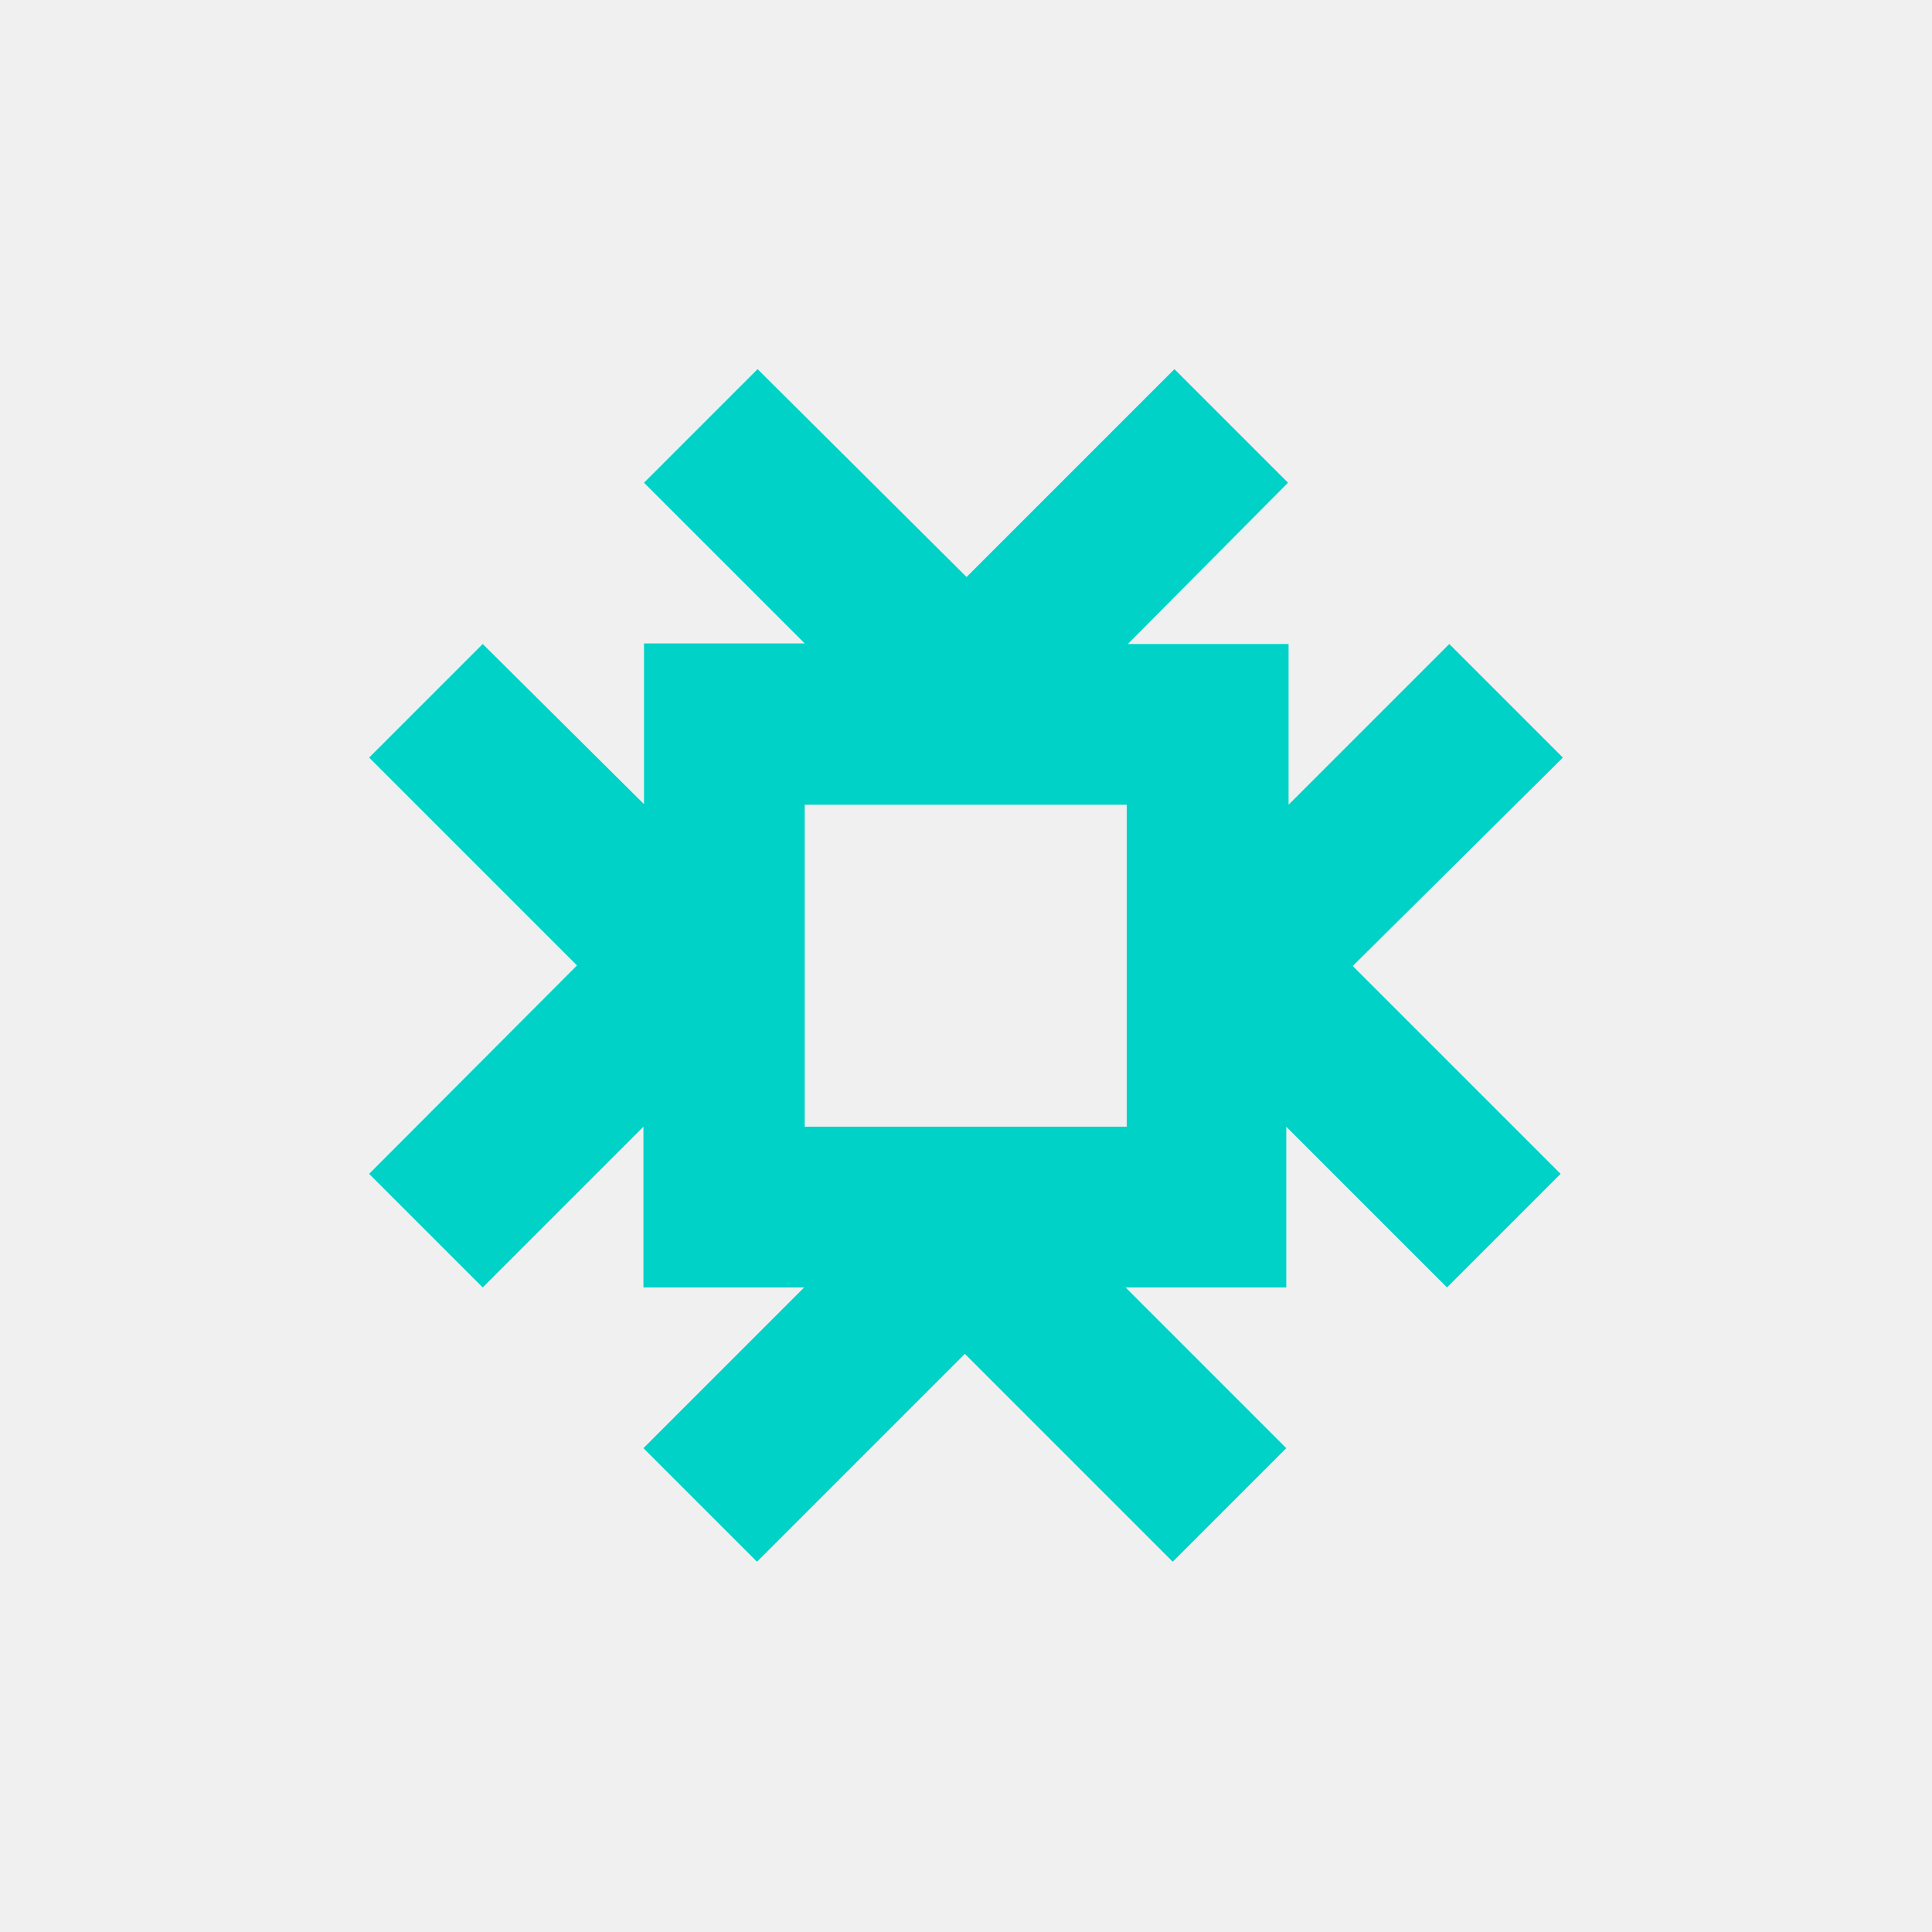
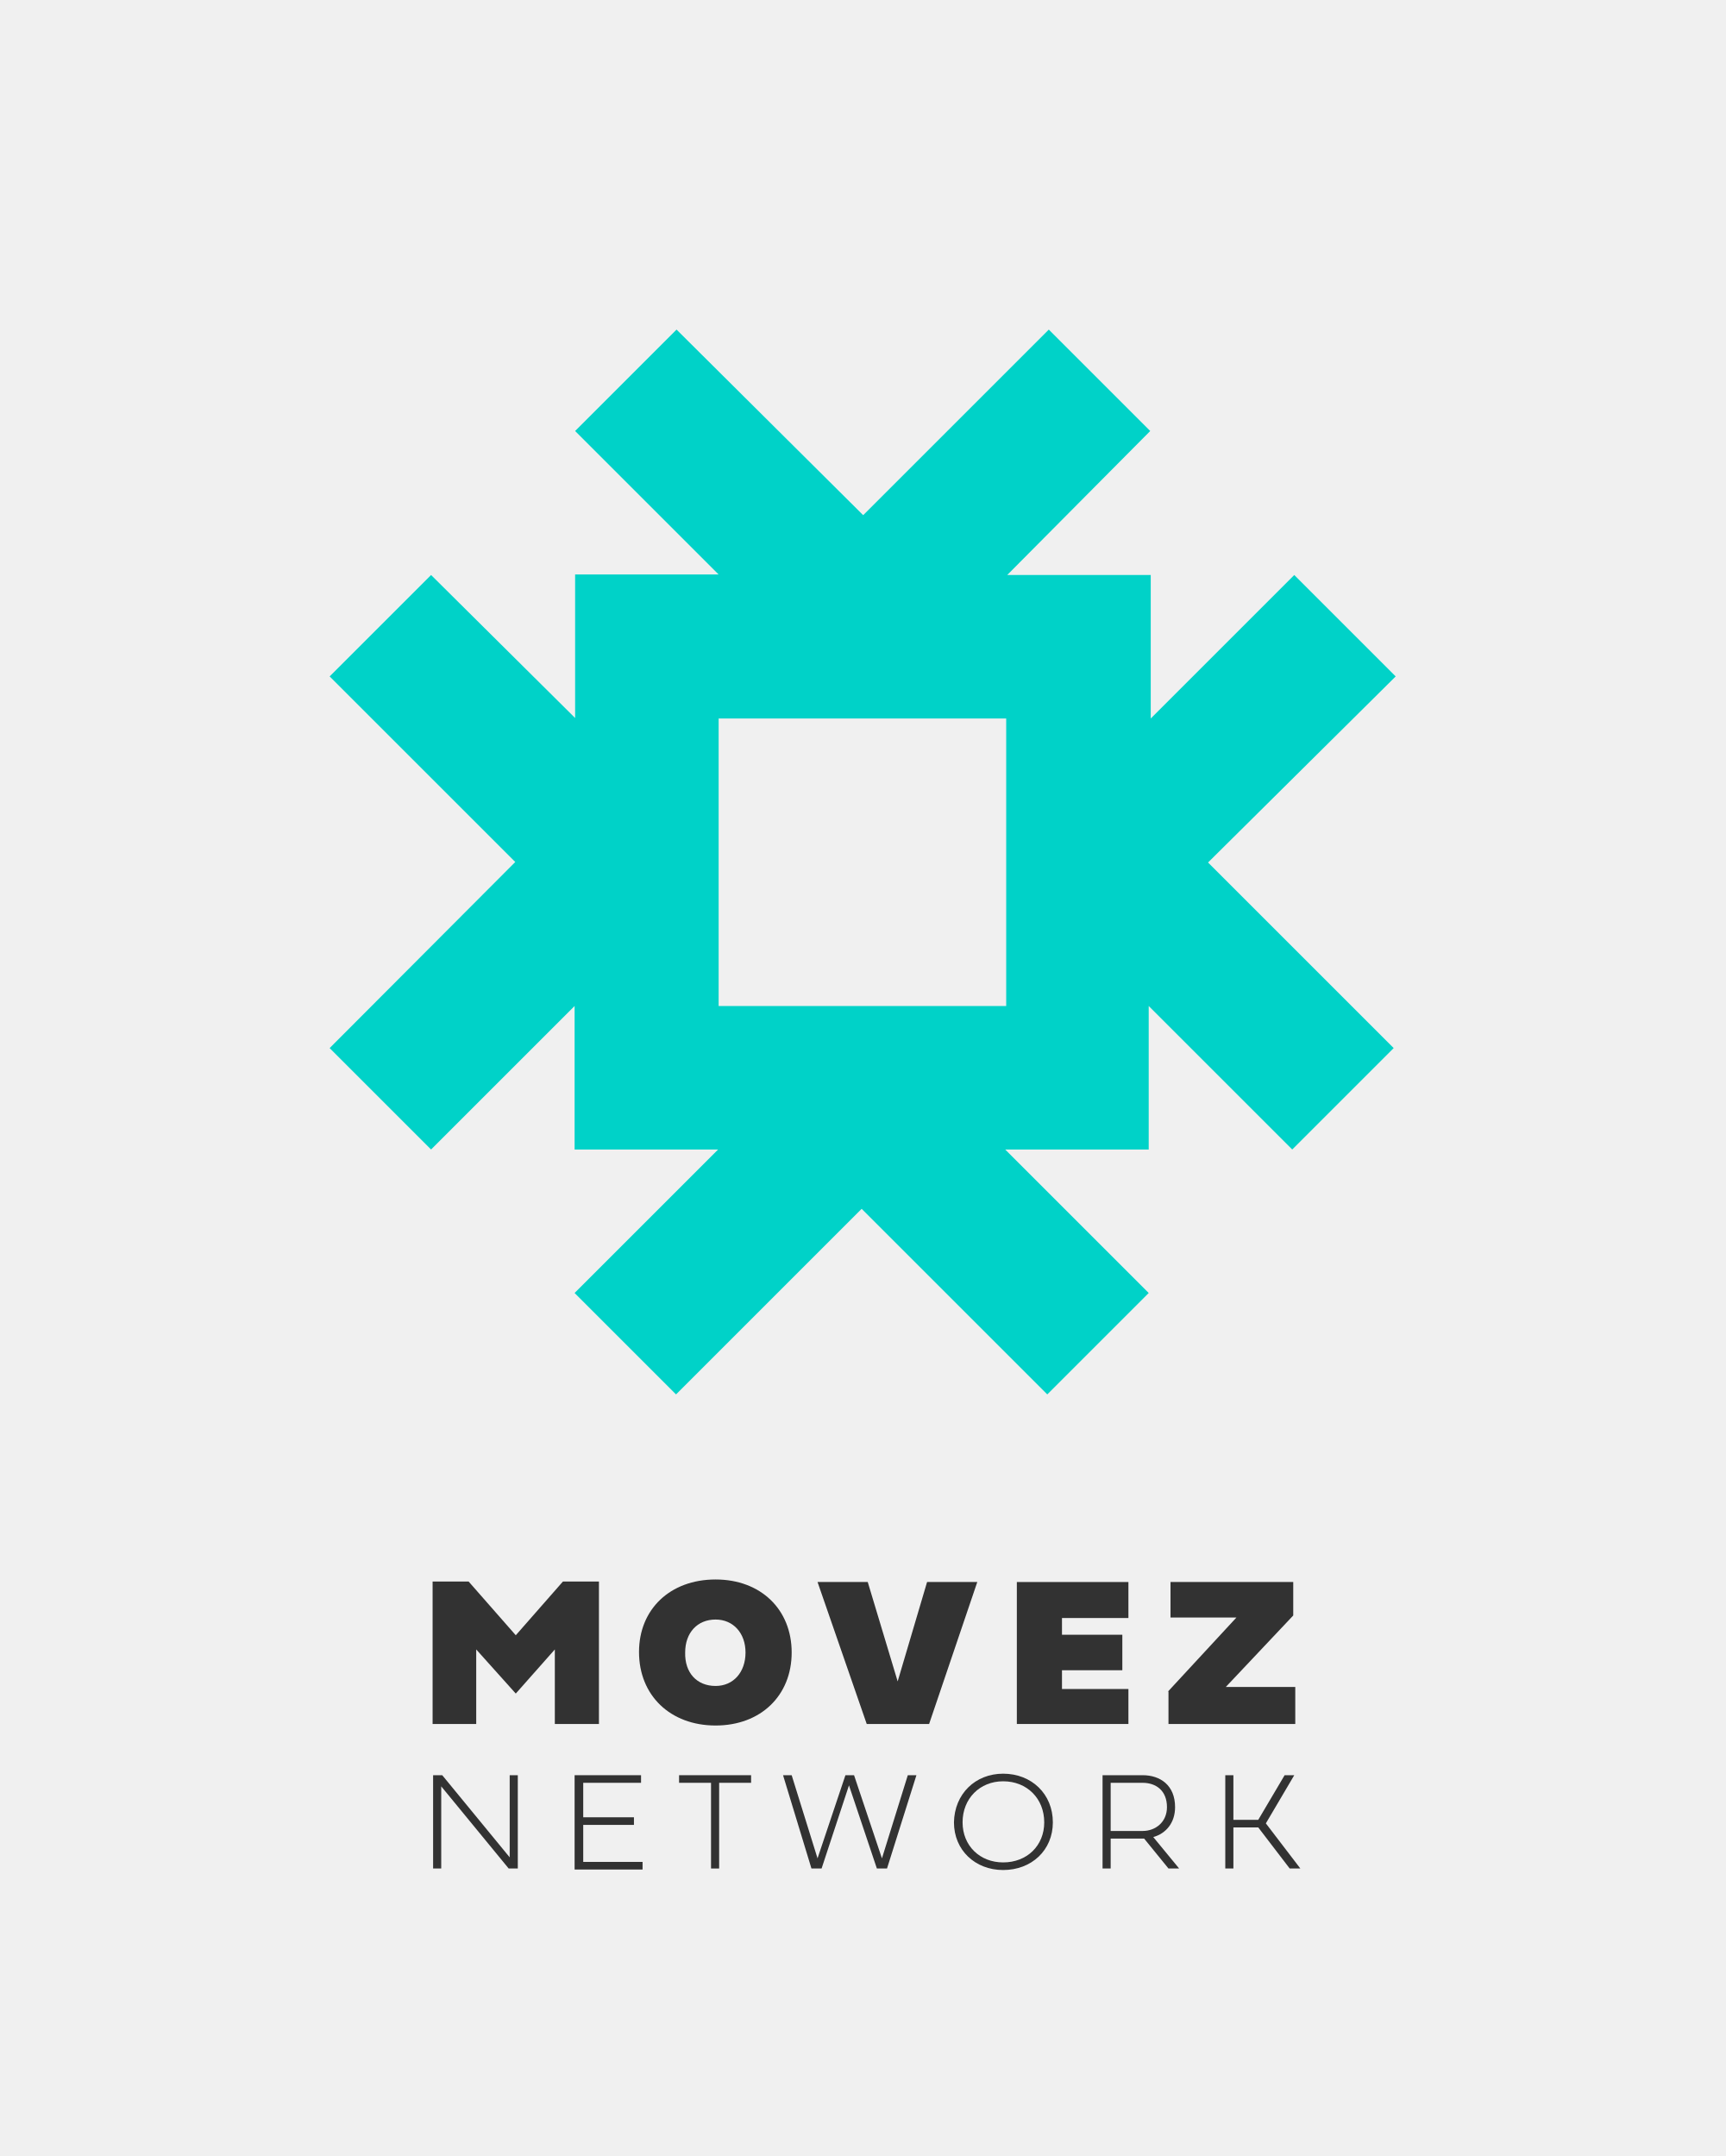
- <svg xmlns="http://www.w3.org/2000/svg" version="1.1" id="Logo_design" x="0px" y="0px" viewBox="0 0 340.2 340.2" style="enable-background:new 0 0 340.2 340.2;" xml:space="preserve">
+ <svg xmlns="http://www.w3.org/2000/svg" version="1.1" id="Logo_design" x="0px" y="0px" viewBox="0 0 340.2 425.2" style="enable-background:new 0 0 340.2 425.2;" xml:space="preserve">
  <style type="text/css">
	.st0{fill:#323232;}
	.st1{fill:#6E001E;}
	.st2{fill:#00BEE6;}
	.st3{fill:#FABE3C;}
	.st4{fill:#004650;}
	.st5{fill:#FF413C;}
	.st6{fill:#282864;}
	.st7{fill:#00D2C8;}
	.st8{fill:#A6A6A5;}
	.st9{fill:#6E0069;}
	.st10{fill:#FFFFFF;}
</style>
+   <g>
+     <g>
+       <g>
+         <polygon class="st0" points="111,311.9 101.7,322.5 92.4,311.9 85.3,311.9 85.3,340 93.9,340 93.9,325.3 101.7,334 109.4,325.3      109.4,340 118.1,340 118.1,311.9    " />
+       </g>
+       <path class="st0" d="M141.1,311.5c8.9,0,15,5.9,15,14.4c0,8.5-6.1,14.4-15,14.4c-8.9,0-15.1-5.9-15.1-14.5    C126,317.4,132.1,311.5,141.1,311.5z M141.1,332.5c3.5,0,5.9-2.7,5.9-6.6c0-3.8-2.4-6.5-5.9-6.5c-3.6,0-6,2.6-6,6.5    C135,329.9,137.4,332.5,141.1,332.5z" />
+       <path class="st0" d="M183.2,340h-12.3l-9.7-28h9.9l5.9,19.6l5.8-19.6h9.9L183.2,340z" />
+       <path class="st0" d="M222.6,340h-22.1v-28h22v7.1h-13.1v3.3h11.9v7h-11.9v3.7h13.1V340z" />
+       <path class="st0" d="M230.3,333.6l13.5-14.6h-13v-7H255v6.6l-13.3,14.1h13.7v7.3h-25V333.6z" />
+     </g>
+     <g>
+       <path class="st0" d="M102.1,368.5h-1.8l-13.3-16.2v16.2h-1.6v-18.4h1.8l13.3,16.2v-16.2h1.6V368.5z" />
+       <path class="st0" d="M113.3,368.5v-18.4h13.1v1.5h-11.4v6.8h10v1.5h-10v7.3h11.7v1.5H113.3z" />
+       <path class="st0" d="M141.8,351.6v16.9h-1.6v-16.9h-6.3v-1.5h14.2v1.5H141.8z" />
+       <path class="st0" d="M154.4,350.1h1.7l5.1,16.4l5.5-16.4h1.7l5.5,16.4l5.1-16.4h1.7l-5.8,18.4h-2l-5.5-16.4l-5.4,16.4h-2    L154.4,350.1z" />
+       <path class="st0" d="M197.8,349.8c5.6,0,9.8,4,9.8,9.6c0,5.5-4.2,9.4-9.8,9.4c-5.5,0-9.7-3.9-9.7-9.4    C188.2,353.8,192.3,349.8,197.8,349.8z M197.8,367.3c4.7,0,8.1-3.3,8.1-7.9c0-4.7-3.4-8.1-8.1-8.1c-4.6,0-8,3.4-8,8.1    C189.8,364,193.2,367.3,197.8,367.3z" />
+       <path class="st0" d="M219,362.6v5.9h-1.6v-18.4h7.9c3.5,0,6.4,2,6.4,6.3c0,3.1-1.8,5.2-4.3,5.9l5.1,6.2h-2.1l-4.8-5.9    c-0.1,0-0.2,0-0.3,0H219z M219,361.1h6.3c2.6,0,4.8-1.8,4.8-4.7c0-3.3-2.2-4.8-4.8-4.8H219V361.1z" />
+       <path class="st0" d="M249.6,359.6l6.8,8.9h-2.1l-6.2-8.1h-4.9v8.1h-1.6v-18.4h1.6v8.8h4.9l5.2-8.8h1.9L249.6,359.6z" />
+     </g>
+   </g>
  <path class="st7" d="M275.2,133.4l-20-20l-28.3,28.3v-28.3h-28.3L226.8,85l-20-20l-36.6,36.6L133.4,65l-20,20l28.3,28.3h-28.3v28.3  L85,113.4l-20,20l36.6,36.6L65,206.7l20,20l28.3-28.3v28.3h28.3l-28.3,28.3l20,20l36.6-36.6l36.6,36.6l20-20l-28.3-28.3h28.3v-28.3  l28.3,28.3l20-20l-36.6-36.6L275.2,133.4z M141.7,141.7h56.7v56.7h-56.7V141.7z" />
</svg>
